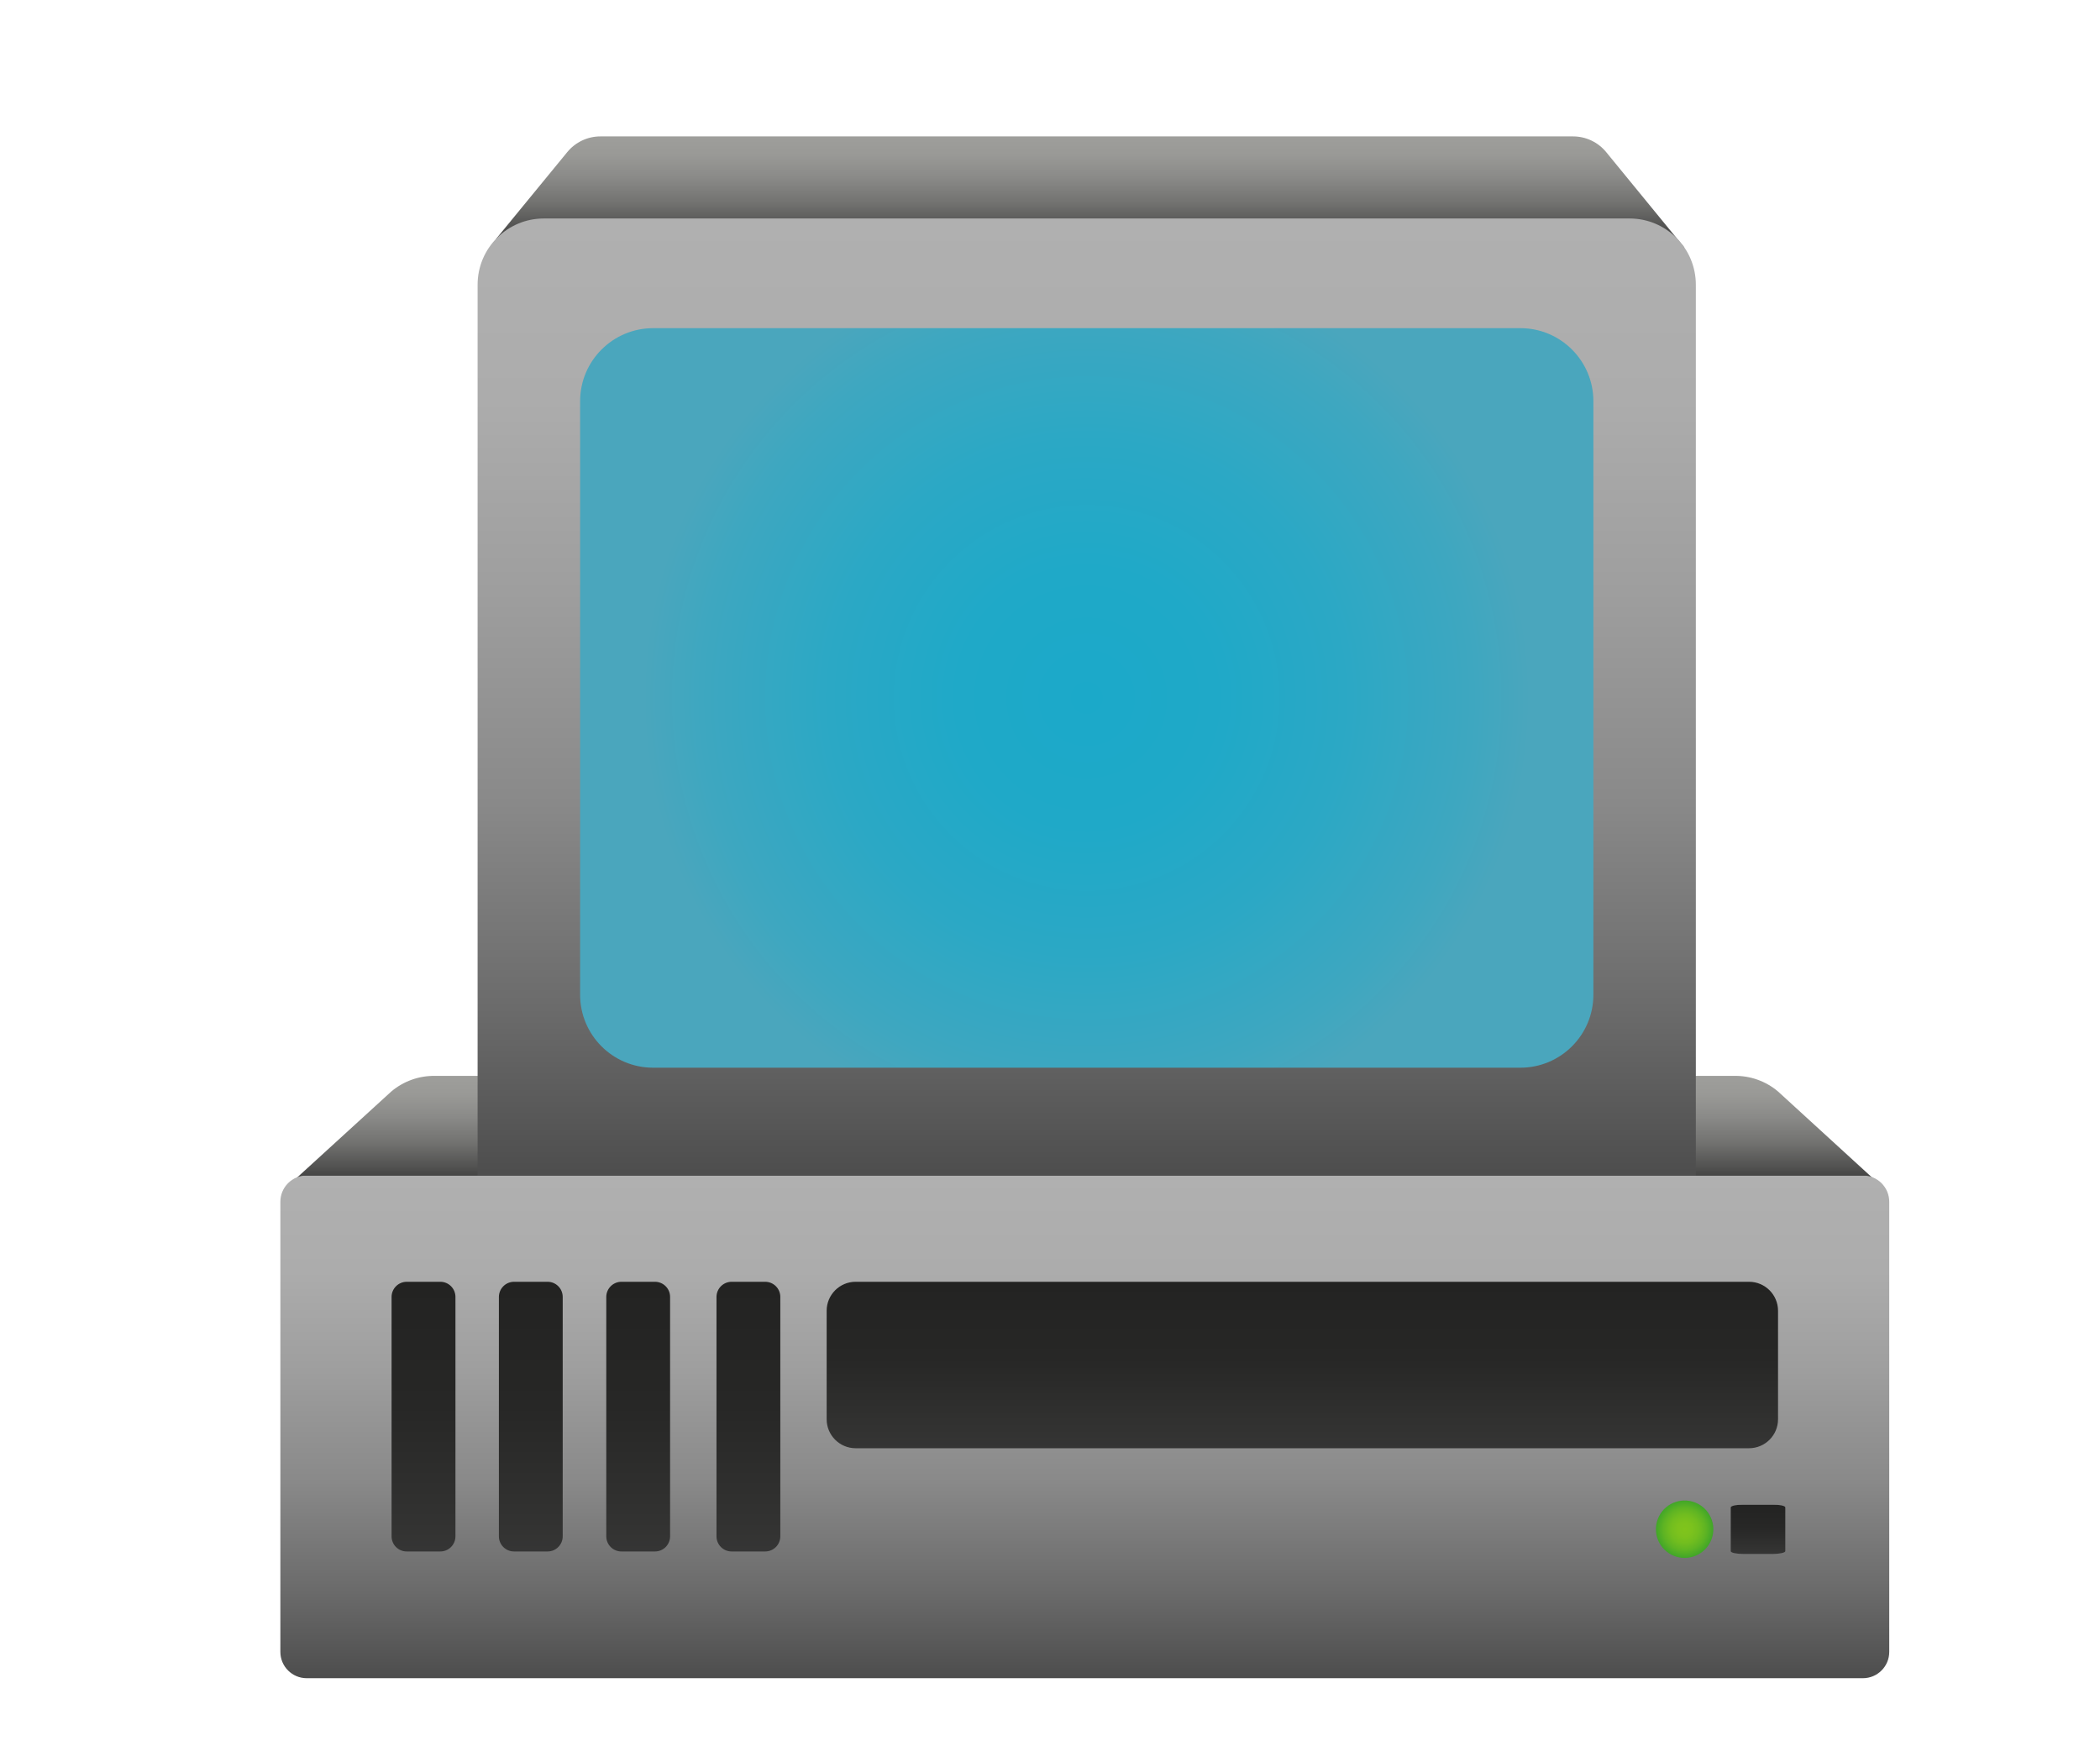
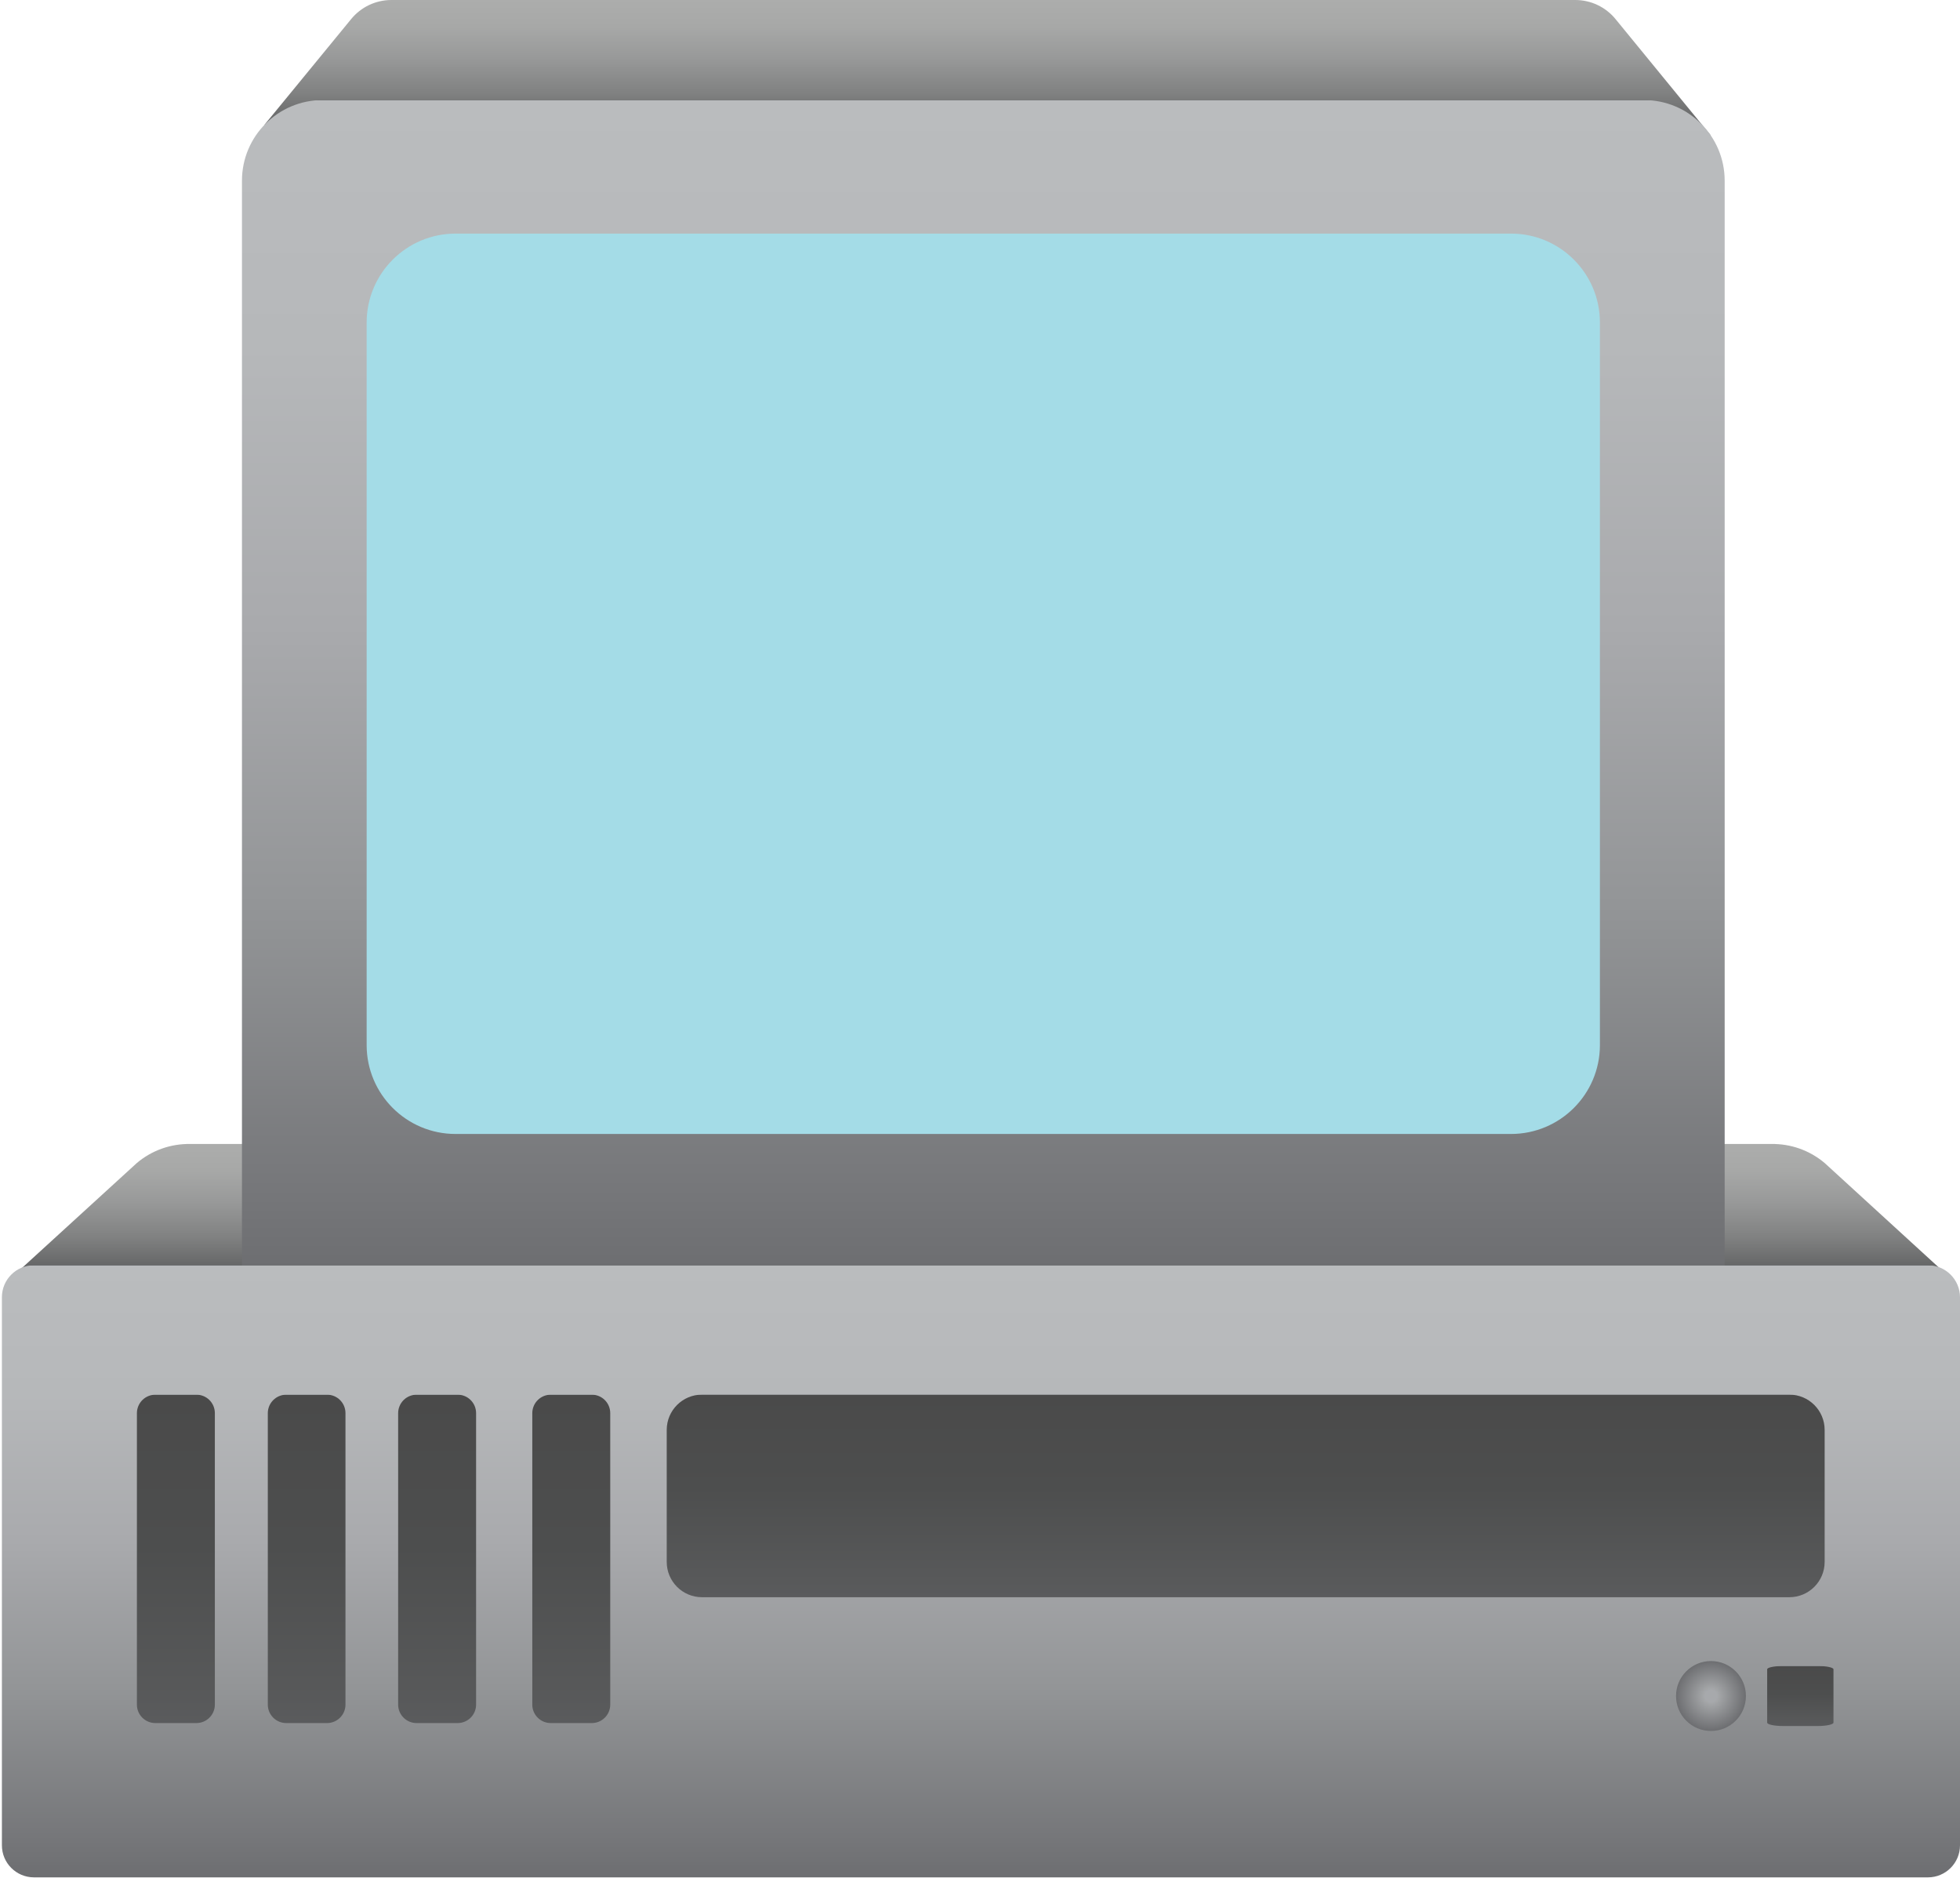
- <svg xmlns="http://www.w3.org/2000/svg" xmlns:xlink="http://www.w3.org/1999/xlink" id="Layer_10" data-name="Layer 10" viewBox="0 0 362 301">
+ <svg xmlns="http://www.w3.org/2000/svg" xmlns:xlink="http://www.w3.org/1999/xlink" viewBox="0 0 277.6 265.83">
  <defs>
-     <style>.cls-1{fill:url(#linear-gradient);}.cls-2{fill:url(#linear-gradient-2);}.cls-3{fill:url(#linear-gradient-3);}.cls-4{fill:url(#radial-gradient);}.cls-5{fill:url(#linear-gradient-4);}.cls-6{fill:url(#linear-gradient-5);}.cls-7{fill:url(#linear-gradient-6);}.cls-8{fill:url(#linear-gradient-7);}.cls-9{fill:url(#linear-gradient-8);}.cls-10{fill:url(#linear-gradient-9);}.cls-11{fill:url(#linear-gradient-10);}.cls-12{fill:url(#radial-gradient-2);}</style>
-     <linearGradient id="linear-gradient" x1="187.92" y1="23.5" x2="187.92" y2="42.67" gradientUnits="userSpaceOnUse">
-       <stop offset="0" stop-color="#545454" />
+     <style>.cls-1{fill:url(#linear-gradient);}.cls-2{fill:url(#linear-gradient-2);}.cls-3{fill:url(#linear-gradient-3);}.cls-4{fill:#a4dce7;}.cls-5{fill:url(#linear-gradient-4);}.cls-6{fill:url(#linear-gradient-5);}.cls-7{fill:url(#linear-gradient-6);}.cls-8{fill:url(#linear-gradient-7);}.cls-9{fill:url(#linear-gradient-8);}.cls-10{fill:url(#linear-gradient-9);}.cls-11{fill:url(#linear-gradient-10);}.cls-12{fill:url(#radial-gradient);}</style>
+     <linearGradient id="linear-gradient" x1="139.86" x2="139.86" y2="19.17" gradientUnits="userSpaceOnUse">
+       <stop offset="0" stop-color="#737577" />
+       <stop offset="0" stop-color="#77797a" />
+       <stop offset="0" stop-color="#828485" />
+       <stop offset="0" stop-color="#959797" />
+       <stop offset="0" stop-color="#acadac" />
+       <stop offset="0.2" stop-color="#a7a8a7" />
+       <stop offset="0.43" stop-color="#989999" />
+       <stop offset="0.69" stop-color="#808181" />
+       <stop offset="0.96" stop-color="#5e5f60" />
+       <stop offset="1" stop-color="#58595b" />
+     </linearGradient>
+     <linearGradient id="linear-gradient-2" x1="139.68" y1="162" x2="139.68" y2="181.17" xlink:href="#linear-gradient" />
+     <linearGradient id="linear-gradient-3" x1="139.27" y1="14.17" x2="139.27" y2="179.5" gradientUnits="userSpaceOnUse">
+       <stop offset="0" stop-color="#737577" />
+       <stop offset="0" stop-color="#6f7173" />
+       <stop offset="0" stop-color="#656668" />
+       <stop offset="0" stop-color="#525455" />
+       <stop offset="0" stop-color="#4a4b4c" />
+       <stop offset="0" stop-color="#4e4f50" />
+       <stop offset="0" stop-color="#595b5c" />
+       <stop offset="0" stop-color="#6d6e70" />
+       <stop offset="0" stop-color="#888a8b" />
+       <stop offset="0" stop-color="#abadaf" />
+       <stop offset="0" stop-color="#babcbe" />
+       <stop offset="0.21" stop-color="#b6b8ba" />
+       <stop offset="0.45" stop-color="#a9aaad" />
+       <stop offset="0.69" stop-color="#939597" />
+       <stop offset="0.94" stop-color="#757679" />
+       <stop offset="1" stop-color="#6d6e71" />
+     </linearGradient>
+     <linearGradient id="linear-gradient-4" x1="138.93" y1="179.17" x2="138.93" y2="265.83" xlink:href="#linear-gradient-3" />
+     <linearGradient id="linear-gradient-5" x1="176.43" y1="197.5" x2="176.43" y2="226.17" gradientUnits="userSpaceOnUse">
+       <stop offset="0" stop-color="#737577" />
+       <stop offset="0" stop-color="#77797a" />
+       <stop offset="0" stop-color="#828485" />
+       <stop offset="0" stop-color="#959797" />
+       <stop offset="0" stop-color="#b0b1b0" />
+       <stop offset="0" stop-color="#babbb9" />
+       <stop offset="0" stop-color="#b6b7b5" />
+       <stop offset="0" stop-color="#aaabaa" />
+       <stop offset="0" stop-color="#979796" />
+       <stop offset="0" stop-color="#7b7c7b" />
      <stop offset="0" stop-color="#585858" />
-       <stop offset="0" stop-color="#636363" />
-       <stop offset="0" stop-color="#767675" />
-       <stop offset="0" stop-color="#91918e" />
-       <stop offset="0" stop-color="#9e9e9b" />
-       <stop offset="0.17" stop-color="#999996" />
-       <stop offset="0.37" stop-color="#8a8a88" />
-       <stop offset="0.6" stop-color="#727270" />
-       <stop offset="0.83" stop-color="#50504f" />
-       <stop offset="1" stop-color="#333" />
+       <stop offset="0" stop-color="#4a4a4a" />
+       <stop offset="0.46" stop-color="#4d4e4e" />
+       <stop offset="0.92" stop-color="#58595a" />
+       <stop offset="1" stop-color="#5a5b5d" />
    </linearGradient>
-     <linearGradient id="linear-gradient-2" x1="187.75" y1="185.5" x2="187.75" y2="204.67" xlink:href="#linear-gradient" />
-     <linearGradient id="linear-gradient-3" x1="187.33" y1="37.67" x2="187.33" y2="203" gradientUnits="userSpaceOnUse">
-       <stop offset="0" stop-color="#545454" />
-       <stop offset="0" stop-color="#505050" />
-       <stop offset="0" stop-color="#454545" />
-       <stop offset="0" stop-color="#323232" />
-       <stop offset="0" stop-color="#232323" />
-       <stop offset="0" stop-color="#272727" />
-       <stop offset="0" stop-color="#333" />
-       <stop offset="0" stop-color="#474747" />
-       <stop offset="0" stop-color="#626262" />
-       <stop offset="0" stop-color="#868686" />
-       <stop offset="0" stop-color="#b0b0b0" />
-       <stop offset="0.19" stop-color="#acacac" />
-       <stop offset="0.39" stop-color="#9e9e9e" />
-       <stop offset="0.61" stop-color="#898989" />
-       <stop offset="0.83" stop-color="#6a6a6a" />
-       <stop offset="1" stop-color="#4d4d4d" />
-     </linearGradient>
-     <radialGradient id="radial-gradient" cx="187.33" cy="120.33" r="76.46" gradientUnits="userSpaceOnUse">
-       <stop offset="0" stop-color="#545454" />
-       <stop offset="0" stop-color="#525758" />
-       <stop offset="0" stop-color="#4d5f63" />
-       <stop offset="0" stop-color="#436d76" />
-       <stop offset="0" stop-color="#368091" />
-       <stop offset="0" stop-color="#2699b3" />
-       <stop offset="0" stop-color="#1ba9c9" />
-       <stop offset="0.29" stop-color="#1fa9c8" />
-       <stop offset="0.58" stop-color="#2ba8c5" />
-       <stop offset="0.87" stop-color="#3ea7c0" />
-       <stop offset="1" stop-color="#4aa6bd" />
-     </radialGradient>
-     <linearGradient id="linear-gradient-4" x1="187" y1="202.67" x2="187" y2="289.33" xlink:href="#linear-gradient-3" />
-     <linearGradient id="linear-gradient-5" x1="224.5" y1="221" x2="224.5" y2="249.67" gradientUnits="userSpaceOnUse">
-       <stop offset="0" stop-color="#545454" />
-       <stop offset="0" stop-color="#585858" />
-       <stop offset="0" stop-color="#636363" />
-       <stop offset="0" stop-color="#767675" />
-       <stop offset="0" stop-color="#91918e" />
-       <stop offset="0" stop-color="#b0b0ac" />
-       <stop offset="0" stop-color="#acaca8" />
-       <stop offset="0" stop-color="#a0a09d" />
-       <stop offset="0" stop-color="#8c8c89" />
-       <stop offset="0" stop-color="#71716e" />
-       <stop offset="0" stop-color="#4d4d4b" />
-       <stop offset="0" stop-color="#232322" />
-       <stop offset="0.46" stop-color="#272726" />
-       <stop offset="0.92" stop-color="#333332" />
-       <stop offset="1" stop-color="#353535" />
-     </linearGradient>
-     <linearGradient id="linear-gradient-6" x1="73" y1="221" x2="73" y2="267.5" xlink:href="#linear-gradient-5" />
-     <linearGradient id="linear-gradient-7" x1="91.5" y1="221" x2="91.5" y2="267.5" xlink:href="#linear-gradient-5" />
-     <linearGradient id="linear-gradient-8" x1="110" y1="221" x2="110" y2="267.5" xlink:href="#linear-gradient-5" />
-     <linearGradient id="linear-gradient-9" x1="129" y1="221" x2="129" y2="267.5" xlink:href="#linear-gradient-5" />
-     <linearGradient id="linear-gradient-10" x1="303.05" y1="259.42" x2="303.05" y2="267.92" xlink:href="#linear-gradient-5" />
-     <radialGradient id="radial-gradient-2" cx="290.3" cy="257.5" r="4.95" gradientTransform="translate(547.9 -26.64) rotate(90)" gradientUnits="userSpaceOnUse">
-       <stop offset="0" stop-color="#80c41c" />
-       <stop offset="0.26" stop-color="#7cc21d" />
-       <stop offset="0.5" stop-color="#71bd1f" />
-       <stop offset="0.74" stop-color="#5eb423" />
-       <stop offset="0.98" stop-color="#43a728" />
-       <stop offset="1" stop-color="#40a629" />
+     <linearGradient id="linear-gradient-6" x1="24.93" x2="24.93" y2="244" xlink:href="#linear-gradient-5" />
+     <linearGradient id="linear-gradient-7" x1="43.43" x2="43.43" y2="244" xlink:href="#linear-gradient-5" />
+     <linearGradient id="linear-gradient-8" x1="61.93" x2="61.93" y2="244" xlink:href="#linear-gradient-5" />
+     <linearGradient id="linear-gradient-9" x1="80.93" x2="80.93" y2="244" xlink:href="#linear-gradient-5" />
+     <linearGradient id="linear-gradient-10" x1="254.99" y1="235.92" x2="254.99" y2="244.42" xlink:href="#linear-gradient-5" />
+     <radialGradient id="radial-gradient" cx="242.23" cy="234" r="4.95" gradientTransform="translate(132.57 -78.24) rotate(26.97)" gradientUnits="userSpaceOnUse">
+       <stop offset="0.17" stop-color="#a7a9ac" />
+       <stop offset="0.23" stop-color="#a3a5a7" />
+       <stop offset="1" stop-color="#6d6e71" />
    </radialGradient>
  </defs>
-   <g id="Layer_22" data-name="Layer 22">
-     <path class="cls-1" d="M85.49,41.22l12.3-15a7.37,7.37,0,0,1,5.7-2.7H271.17a7.37,7.37,0,0,1,5.7,2.7l13.48,16.47" />
-     <path class="cls-2" d="M51,203.22l16.42-15A11.38,11.38,0,0,1,75,185.5H298.89a11.38,11.38,0,0,1,7.62,2.7l18,16.47" />
+   <g id="Layer_10" data-name="Layer 10">
+     <g id="Layer_22" data-name="Layer 22">
+       <path class="cls-1" d="M37.42,17.72l12.3-15A7.36,7.36,0,0,1,55.42,0H223.11a7.36,7.36,0,0,1,5.7,2.7l13.48,16.47" />
+       <path class="cls-2" d="M2.93,179.72l16.42-15A11.38,11.38,0,0,1,27,162H250.82a11.4,11.4,0,0,1,7.62,2.7l18,16.47" />
+     </g>
  </g>
-   <path class="cls-3" d="M93.75,37.67H280.91a11.42,11.42,0,0,1,11.42,11.42V203h-210V49.09A11.42,11.42,0,0,1,93.75,37.67Z" />
-   <path class="cls-4" d="M112.6,56.58H262.08a12.59,12.59,0,0,1,12.59,12.59V171.5a12.59,12.59,0,0,1-12.59,12.59H112.59A12.59,12.59,0,0,1,100,171.5V69.18A12.6,12.6,0,0,1,112.6,56.58Z" />
-   <path class="cls-5" d="M52.87,202.67H321.13a4.54,4.54,0,0,1,4.54,4.54v77.6a4.54,4.54,0,0,1-4.54,4.54H52.87a4.54,4.54,0,0,1-4.54-4.54V207.2A4.53,4.53,0,0,1,52.87,202.67Z" />
-   <path class="cls-6" d="M142.5,226v18.7a5,5,0,0,0,5,5h154a5,5,0,0,0,5-5V226a5,5,0,0,0-5-5h-154A5,5,0,0,0,142.5,226Z" />
-   <path class="cls-7" d="M70.12,221h5.78a2.61,2.61,0,0,1,2.61,2.61v41.28a2.61,2.61,0,0,1-2.61,2.61H70.11a2.61,2.61,0,0,1-2.61-2.61V223.62A2.62,2.62,0,0,1,70.12,221Z" />
-   <path class="cls-8" d="M88.62,221h5.78A2.61,2.61,0,0,1,97,223.61v41.28a2.61,2.61,0,0,1-2.61,2.61H88.61A2.61,2.61,0,0,1,86,264.89V223.62A2.62,2.62,0,0,1,88.62,221Z" />
-   <path class="cls-9" d="M107.12,221h5.78a2.61,2.61,0,0,1,2.61,2.61v41.28a2.61,2.61,0,0,1-2.61,2.61h-5.78a2.61,2.61,0,0,1-2.61-2.61V223.62A2.62,2.62,0,0,1,107.12,221Z" />
-   <path class="cls-10" d="M126.12,221h5.78a2.61,2.61,0,0,1,2.61,2.61v41.28a2.61,2.61,0,0,1-2.61,2.61h-5.78a2.61,2.61,0,0,1-2.61-2.61V223.62A2.62,2.62,0,0,1,126.12,221Z" />
-   <path class="cls-11" d="M300.59,259.42h4.93c1.23,0,2.23.21,2.23,0.48v7.55c0,0.26-1,.48-2.23.48h-4.94c-1.23,0-2.23-.21-2.23-0.48v-7.55C298.36,259.63,299.36,259.42,300.59,259.42Z" />
-   <circle class="cls-12" cx="290.4" cy="263.67" r="4.95" transform="translate(-76.3 402.9) rotate(-63.03)" />
+   <g id="Layer_16" data-name="Layer 16">
+     <path class="cls-3" d="M45.69,14.17H232.85a11.42,11.42,0,0,1,11.42,11.42V179.5h-210V25.59A11.42,11.42,0,0,1,45.69,14.17Z" />
+   </g>
+   <g id="Layer_17" data-name="Layer 17">
+     <path class="cls-4" d="M64.53,33.08H214A12.59,12.59,0,0,1,226.6,45.67V148A12.59,12.59,0,0,1,214,160.58H64.52A12.59,12.59,0,0,1,51.93,148V45.68A12.6,12.6,0,0,1,64.53,33.08Z" />
+   </g>
+   <g id="Layer_18" data-name="Layer 18">
+     <path class="cls-5" d="M4.8,179.17H273.06a4.54,4.54,0,0,1,4.54,4.54v77.6a4.54,4.54,0,0,1-4.54,4.54H4.8A4.54,4.54,0,0,1,.27,261.3V183.7A4.53,4.53,0,0,1,4.8,179.17Z" />
+   </g>
+   <g id="Layer_19" data-name="Layer 19">
+     <path class="cls-6" d="M94.43,202.48v18.7a5,5,0,0,0,5,5h154a5,5,0,0,0,5-5V202.49a5,5,0,0,0-5-5h-154A5,5,0,0,0,94.43,202.48Z" />
+   </g>
+   <g id="Layer_20" data-name="Layer 20">
+     <path class="cls-7" d="M22.05,197.5h5.77a2.61,2.61,0,0,1,2.61,2.61v41.28A2.61,2.61,0,0,1,27.82,244H22a2.61,2.61,0,0,1-2.61-2.61V200.12A2.62,2.62,0,0,1,22.05,197.5Z" />
+     <path class="cls-8" d="M40.55,197.5h5.77a2.61,2.61,0,0,1,2.61,2.61v41.28A2.61,2.61,0,0,1,46.32,244H40.54a2.61,2.61,0,0,1-2.61-2.61V200.12A2.62,2.62,0,0,1,40.55,197.5Z" />
+     <path class="cls-9" d="M59.05,197.5h5.77a2.61,2.61,0,0,1,2.61,2.61v41.28A2.61,2.61,0,0,1,64.82,244H59a2.61,2.61,0,0,1-2.61-2.61V200.12A2.62,2.62,0,0,1,59.05,197.5Z" />
+     <path class="cls-10" d="M78.05,197.5h5.77a2.61,2.61,0,0,1,2.61,2.61v41.28A2.61,2.61,0,0,1,83.82,244H78a2.61,2.61,0,0,1-2.61-2.61V200.12A2.62,2.62,0,0,1,78.05,197.5Z" />
+     <path class="cls-11" d="M252.52,235.92h4.94c1.23,0,2.22.21,2.22.47v7.55c0,.26-1,.48-2.22.48h-4.94c-1.23,0-2.23-.22-2.23-.48v-7.55C250.29,236.13,251.29,235.92,252.52,235.92Z" />
+     <circle class="cls-12" cx="242.33" cy="240.17" r="4.95" />
+   </g>
</svg>
